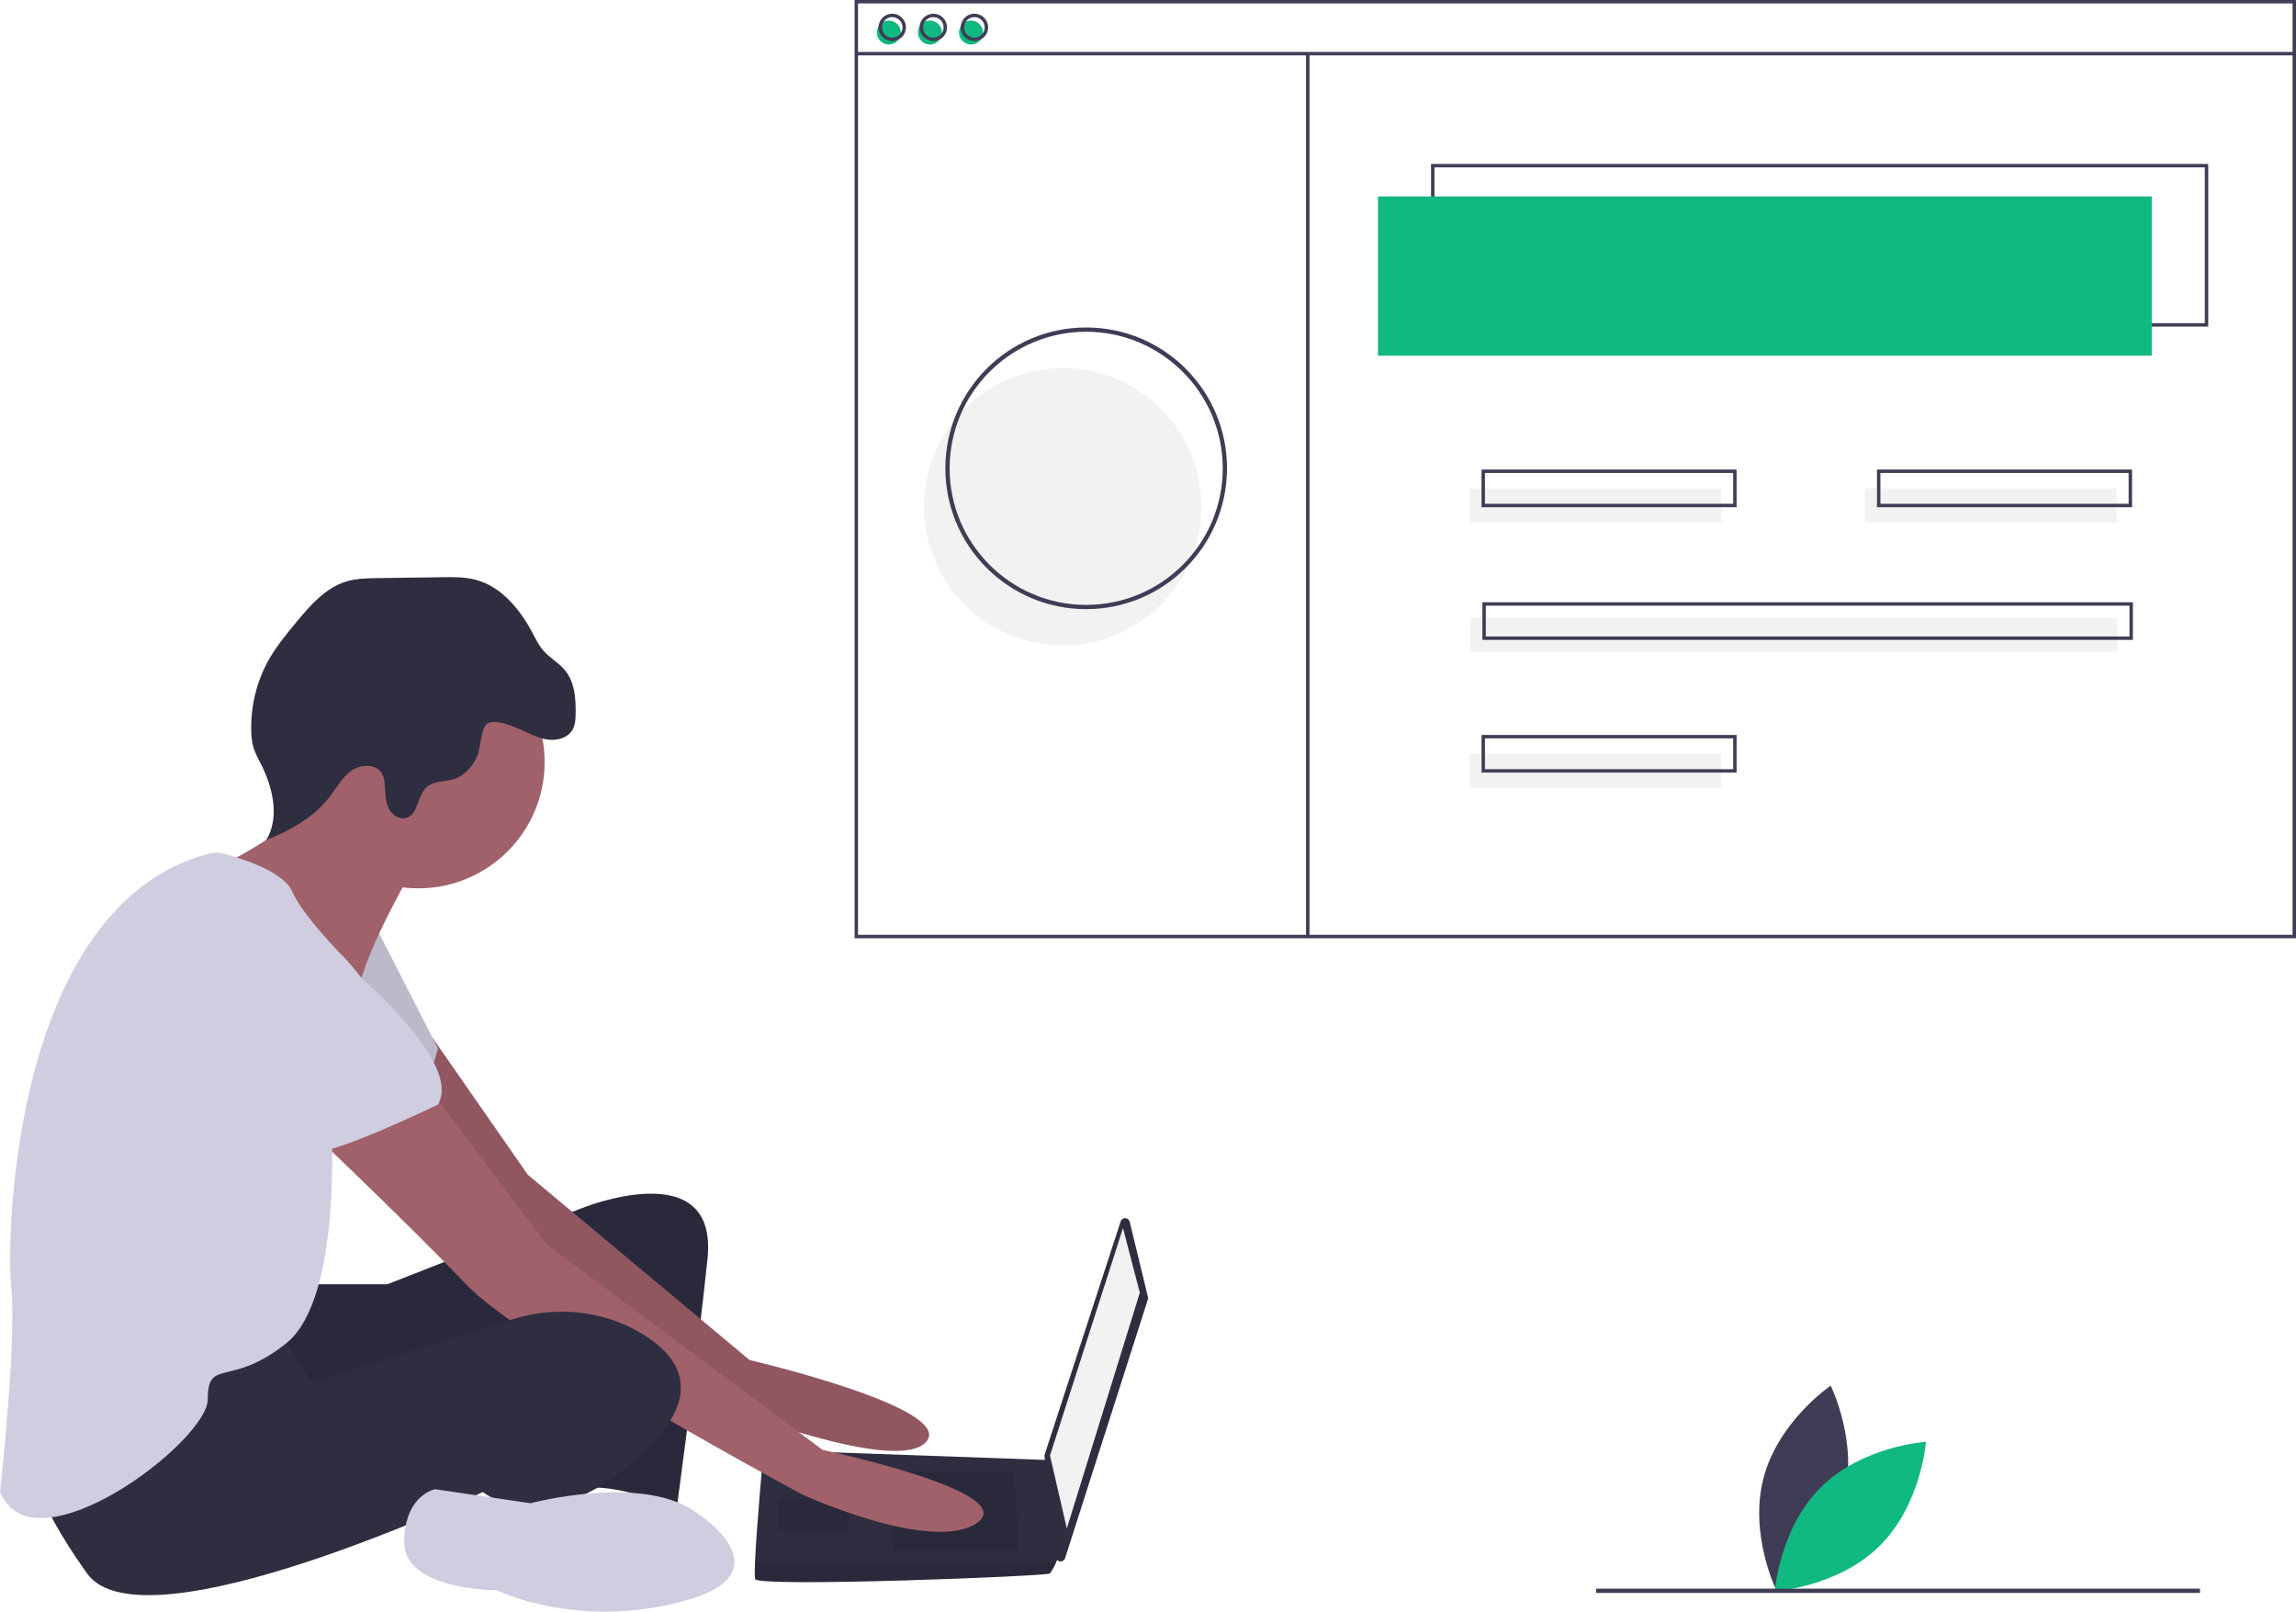
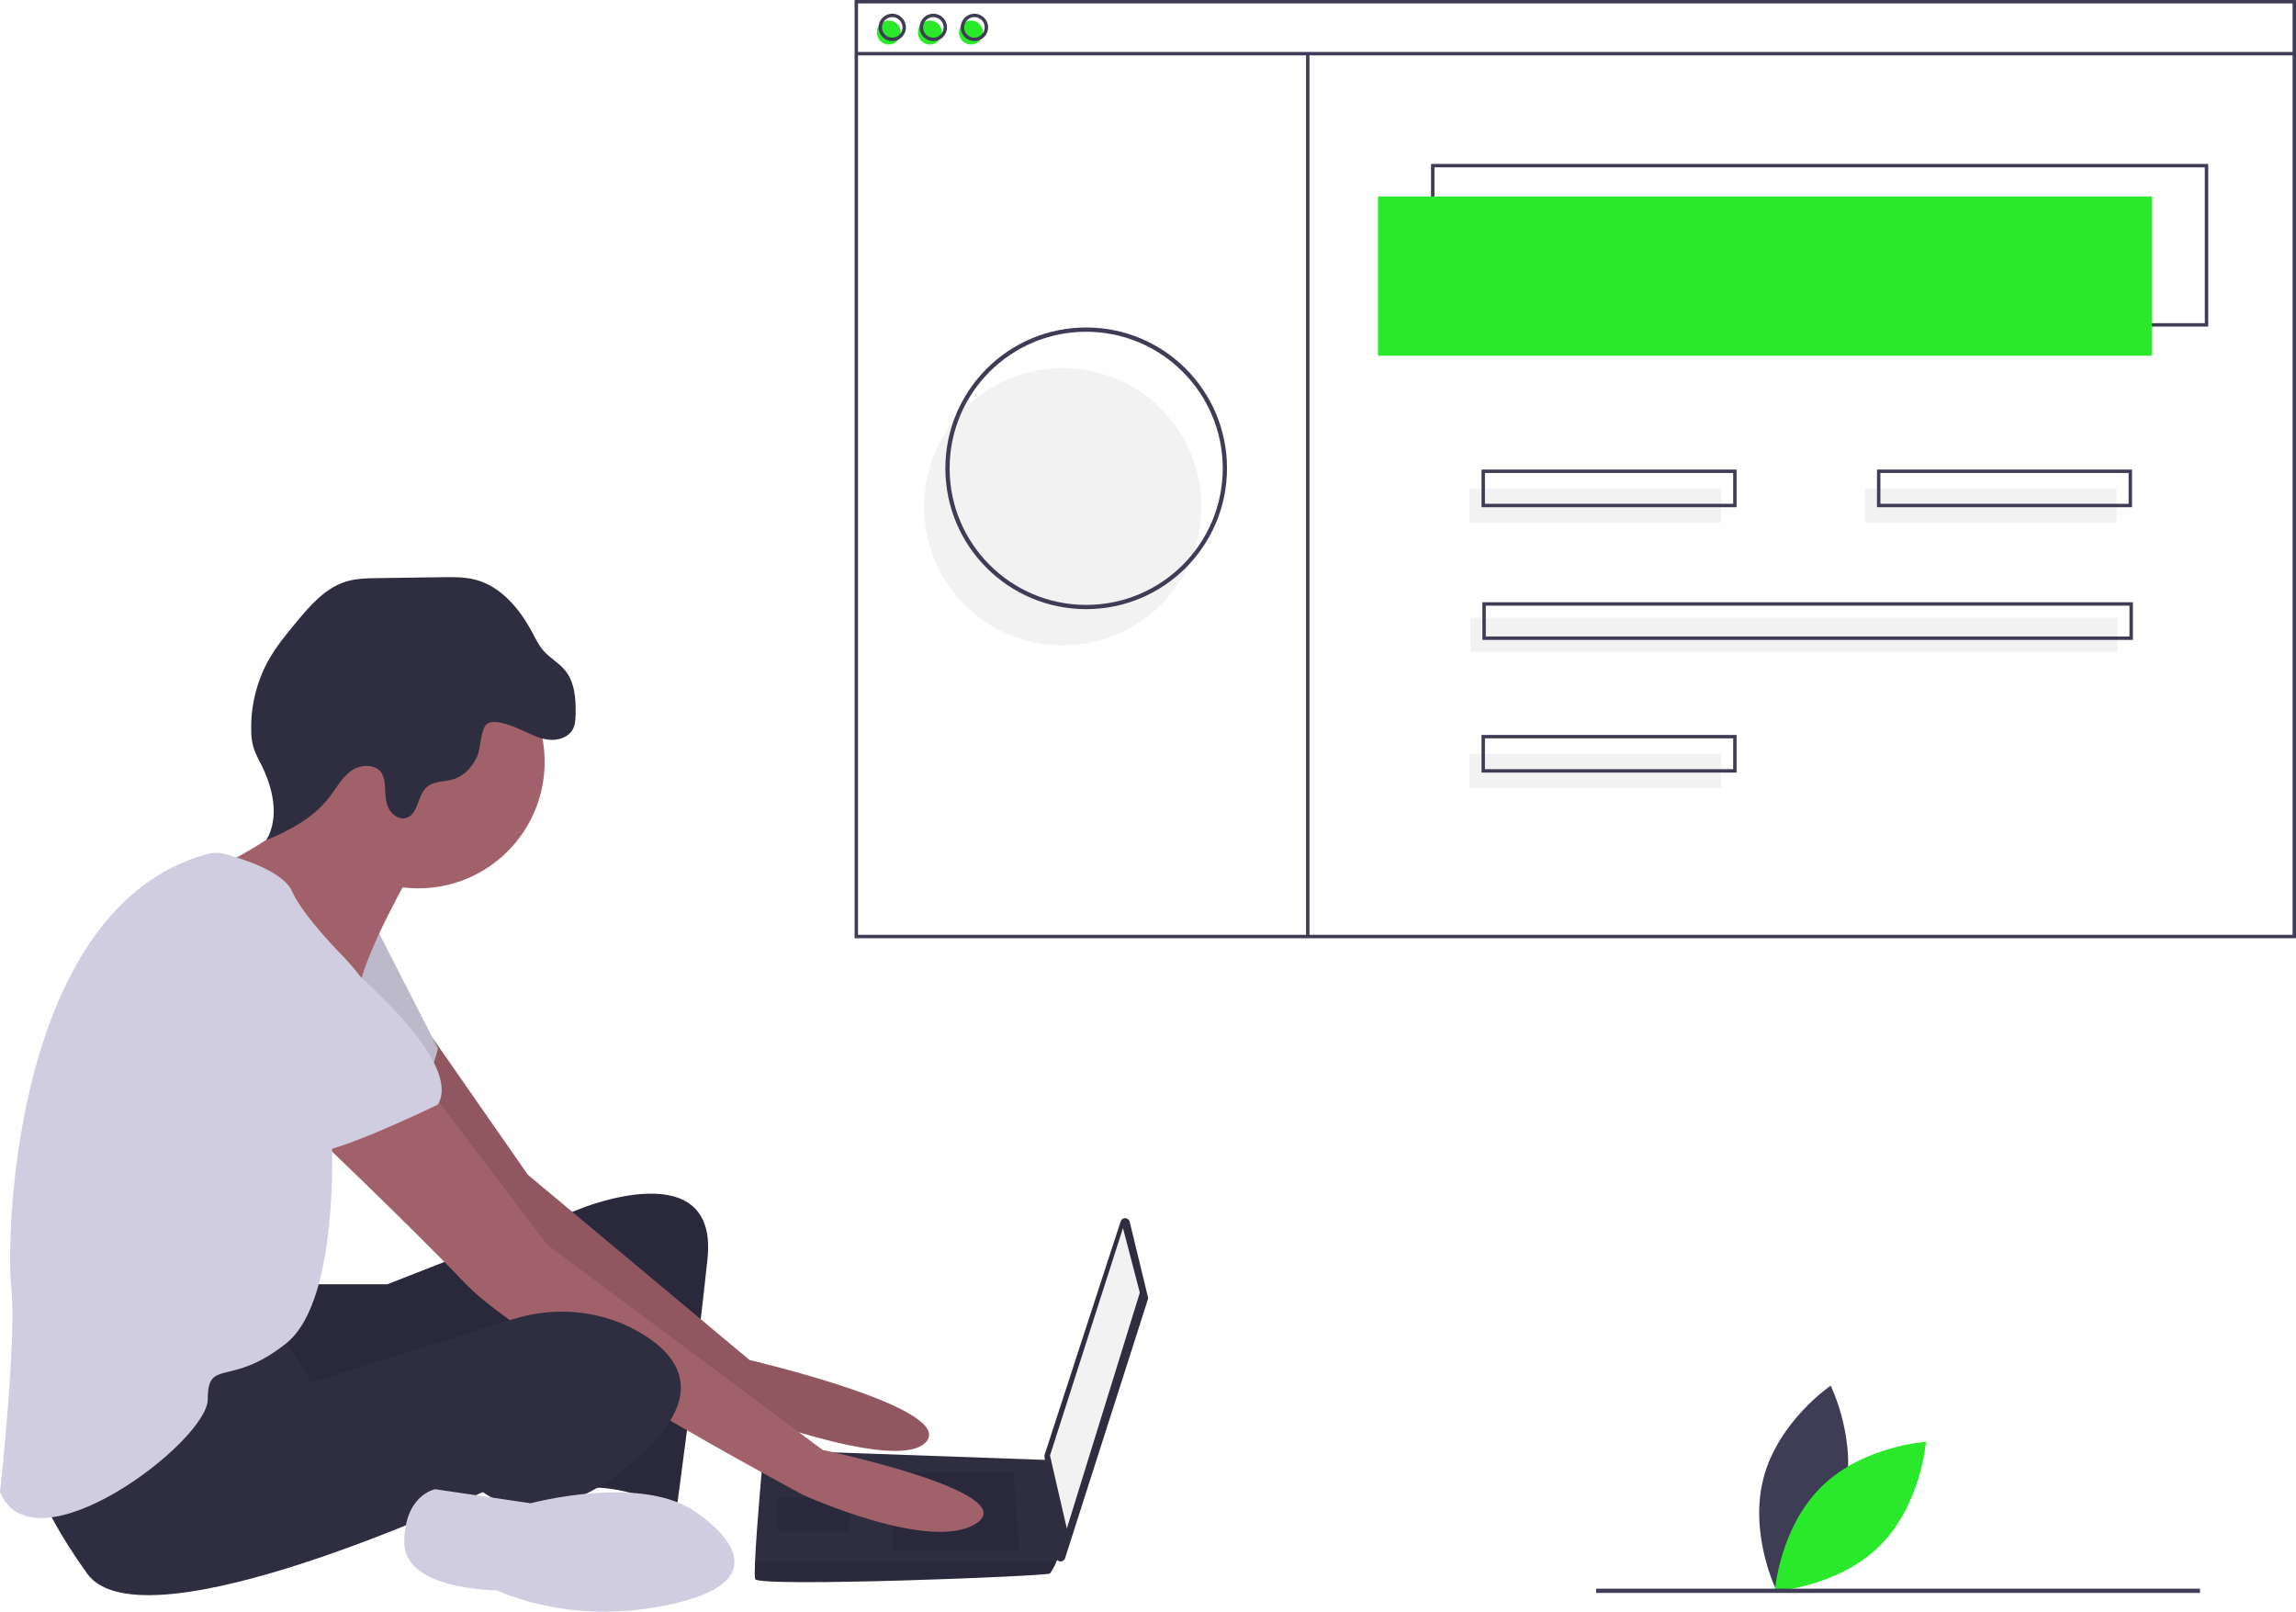
<svg xmlns="http://www.w3.org/2000/svg" id="ade8c9af-7e2e-4eda-b5c8-b06129257226" data-name="Layer 1" width="1076.064" height="755.228" viewBox="0 0 1076.064 755.228">
  <path d="M926.114,774.809c-6.985,26.598-31.459,43.22-31.459,43.22s-13.15-26.502-6.166-53.1,31.459-43.22,31.459-43.22S933.098,748.211,926.114,774.809Z" transform="translate(-61.96814 -72.38605)" fill="#3f3d56" />
-   <path d="M915.52,769.183c-19.563,19.327-21.751,48.831-21.751,48.831s29.528-1.831,49.091-21.159,21.751-48.831,21.751-48.831S935.082,749.855,915.52,769.183Z" transform="translate(-61.96814 -72.38605)" fill="#10b981" />
+   <path d="M915.52,769.183c-19.563,19.327-21.751,48.831-21.751,48.831s29.528-1.831,49.091-21.159,21.751-48.831,21.751-48.831S935.082,749.855,915.52,769.183Z" transform="translate(-61.96814 -72.38605)" fill="#2ae82a" />
  <path d="M206.702,674.194h36.841l90.788-35.526s64.472-26.315,59.209,23.684-14.473,117.103-14.473,117.103-28.947-13.158-44.736-9.21-5.263-80.262-5.263-80.262-128.945,61.841-140.787,53.946-14.473-63.157-14.473-63.157Z" transform="translate(-61.96814 -72.38605)" fill="#2f2e41" />
  <path d="M206.702,674.194h36.841l90.788-35.526s64.472-26.315,59.209,23.684-14.473,117.103-14.473,117.103-28.947-13.158-44.736-9.21-5.263-80.262-5.263-80.262-128.945,61.841-140.787,53.946-14.473-63.157-14.473-63.157Z" transform="translate(-61.96814 -72.38605)" opacity="0.1" />
  <path d="M264.746,558.82l44.586,64.059L413.277,709.72s96.051,22.368,82.893,38.157S402.751,732.088,402.751,732.088s-119.735-86.84-123.682-93.419S231.702,570.249,231.702,570.249Z" transform="translate(-61.96814 -72.38605)" fill="#a0616a" />
  <path d="M264.746,558.82l44.586,64.059L413.277,709.72s96.051,22.368,82.893,38.157S402.751,732.088,402.751,732.088s-119.735-86.84-123.682-93.419S231.702,570.249,231.702,570.249Z" transform="translate(-61.96814 -72.38605)" opacity="0.1" />
  <path d="M238.281,507.092l28.947,56.578s-6.579,27.631-17.105,30.263-55.262-34.21-55.262-34.21Z" transform="translate(-61.96814 -72.38605)" fill="#d0cde1" />
  <path d="M238.281,507.092l28.947,56.578s-6.579,27.631-17.105,30.263-55.262-34.21-55.262-34.21Z" transform="translate(-61.96814 -72.38605)" opacity="0.1" />
  <path d="M591.419,644.9,599.97,680.172a2.203,2.203,0,0,1-.043,1.19L561.14,802.574a2.203,2.203,0,0,1-4.287-.423l-5.366-47.219a2.203,2.203,0,0,1,.094-.931L587.184,644.737A2.203,2.203,0,0,1,591.419,644.9Z" transform="translate(-61.96814 -72.38605)" fill="#2f2e41" />
  <polygon points="526.306 575.493 534.2 605.756 499.99 716.28 492.096 682.07 526.306 575.493" fill="#f2f2f2" />
  <path d="M415.909,812.35c1.316,3.947,136.839-1.316,138.155-2.632a28.561,28.561,0,0,0,2.895-5.263c1.237-2.632,2.368-5.263,2.368-5.263L554.064,756.588l-134.208-4.763s-3.355,36.105-4.039,52.631C415.646,808.626,415.646,811.56,415.909,812.35Z" transform="translate(-61.96814 -72.38605)" fill="#2f2e41" />
  <polygon points="474.991 689.965 477.622 726.806 418.413 726.806 418.413 689.965 474.991 689.965" opacity="0.1" />
  <polygon points="398.677 701.806 399.03 701.736 397.361 717.596 364.467 717.596 364.467 701.806 398.677 701.806" opacity="0.1" />
  <path d="M415.909,812.35c1.316,3.947,136.839-1.316,138.155-2.632a28.561,28.561,0,0,0,2.895-5.263H415.817C415.646,808.626,415.646,811.56,415.909,812.35Z" transform="translate(-61.96814 -72.38605)" opacity="0.1" />
  <circle cx="196.049" cy="357.076" r="59.209" fill="#a0616a" />
  <path d="M254.07,482.093s-19.736,34.21-23.684,52.631-59.209-36.841-59.209-36.841l-7.237-19.079s51.973-24.342,48.025-44.078S254.07,482.093,254.07,482.093Z" transform="translate(-61.96814 -72.38605)" fill="#a0616a" />
  <path d="M264.596,584.722l53.946,71.051,128.945,96.051s93.419,19.736,72.367,34.21-81.577-13.158-81.577-13.158S308.016,703.141,280.385,674.194s-78.946-77.63-78.946-77.63Z" transform="translate(-61.96814 -72.38605)" fill="#a0616a" />
  <path d="M192.229,695.247,208.018,720.246l94.231-29.646c20.676-6.505,43.348-4.111,61.687,7.442,16.447,10.362,26.973,26.809,3.289,51.15-47.368,48.683-78.946,22.368-78.946,22.368S129.072,846.559,102.757,809.718s-27.631-55.262-27.631-55.262S176.44,691.299,192.229,695.247Z" transform="translate(-61.96814 -72.38605)" fill="#2f2e41" />
  <path d="M389.593,782.087s42.104,27.631-7.895,40.789-86.84-5.263-86.84-5.263-43.42,0-43.42-22.368,14.473-25,14.473-25l44.736,6.579S364.594,762.351,389.593,782.087Z" transform="translate(-61.96814 -72.38605)" fill="#d0cde1" />
  <path d="M306.589,414.568c4.03,1.797,8.026,3.923,12.408,4.444s9.371-1.008,11.444-4.903c1.12-2.104,1.248-4.578,1.3-6.961.158-7.225-.364-15.036-4.943-20.627-2.914-3.559-7.167-5.802-10.184-9.274-2.161-2.488-3.599-5.503-5.148-8.411-5.866-11.017-14.551-21.606-26.622-24.782-5.04-1.326-10.328-1.262-15.539-1.188l-30.397.429c-4.919.069-9.914.15-14.623,1.574-9.784,2.958-16.908,11.186-23.432,19.054-4.881,5.887-9.775,11.834-13.439,18.547a65.079,65.079,0,0,0-7.714,31.887,29.833,29.833,0,0,0,1.093,8.437,46.822,46.822,0,0,0,3.316,7.284c5.7,11.197,9.085,25.182,2.665,35.983,11.152-4.555,22.186-10.528,29.542-20.068,3.291-4.267,5.872-9.263,10.258-12.395s11.532-3.403,14.346,1.193a12.857,12.857,0,0,1,1.451,6.022c.206,3.45.2,7.033,1.663,10.164s4.947,5.658,8.273,4.721c5.729-1.614,5.18-10.406,9.593-14.4,3.351-3.033,8.521-2.453,12.826-3.83,5.016-1.604,8.779-5.95,10.924-10.759,1.63-3.656,1.606-13.223,4.691-15.203C294.208,409.022,303.004,412.969,306.589,414.568Z" transform="translate(-61.96814 -72.38605)" fill="#2f2e41" />
  <path d="M159.24,472.562a15.616,15.616,0,0,1,8.128.021c8.446,2.268,27.38,8.27,31.44,17.405,5.263,11.842,23.684,30.263,23.684,30.263s25,25,19.736,42.104-25,36.841-25,36.841,5.263,81.577-21.052,102.63-36.841,6.579-36.841,26.315S77.757,809.718,61.968,771.561c0,0,7.895-71.051,5.263-96.051C64.638,650.871,68.434,497.145,159.24,472.562Z" transform="translate(-61.96814 -72.38605)" fill="#d0cde1" />
  <path d="M201.439,505.777s80.262,59.209,65.788,84.209c0,0-48.683,23.684-59.209,22.368s-51.315-47.368-61.841-51.315S130.388,486.04,201.439,505.777Z" transform="translate(-61.96814 -72.38605)" fill="#d0cde1" />
  <circle cx="498.064" cy="237.458" r="65" fill="#f2f2f2" />
  <path d="M1096.898,225.427H732.649V149.207H1096.898ZM734.254,223.822h361.039v-73.01H734.254Z" transform="translate(-61.96814 -72.38605)" fill="#3f3d56" />
-   <rect x="645.809" y="92.065" width="362.644" height="74.615" fill="#10b981" />
-   <circle cx="416.565" cy="15.244" r="5.616" fill="#10b981" />
-   <circle cx="435.82" cy="15.244" r="5.616" fill="#10b981" />
-   <circle cx="455.076" cy="15.244" r="5.616" fill="#10b981" />
+   <rect x="645.809" y="92.065" width="362.644" height="74.615" fill="#2ae82a" />
+   <circle cx="416.565" cy="15.244" r="5.616" fill="#2ae82a" />
+   <circle cx="435.82" cy="15.244" r="5.616" fill="#2ae82a" />
+   <circle cx="455.076" cy="15.244" r="5.616" fill="#2ae82a" />
  <path d="M1138.032,512.052H462.487V72.386h675.545Zm-673.94-1.605h672.336V73.991H464.092Z" transform="translate(-61.96814 -72.38605)" fill="#3f3d56" />
  <rect x="401.321" y="24.338" width="673.94" height="1.605" fill="#3f3d56" />
  <path d="M480.138,91.641a6.418,6.418,0,1,1,6.418-6.418A6.426,6.426,0,0,1,480.138,91.641Zm0-11.232a4.814,4.814,0,1,0,4.814,4.814A4.819,4.819,0,0,0,480.138,80.409Z" transform="translate(-61.96814 -72.38605)" fill="#3f3d56" />
  <path d="M499.393,91.641a6.418,6.418,0,1,1,6.418-6.418A6.426,6.426,0,0,1,499.393,91.641Zm0-11.232a4.814,4.814,0,1,0,4.814,4.814A4.819,4.819,0,0,0,499.393,80.409Z" transform="translate(-61.96814 -72.38605)" fill="#3f3d56" />
  <path d="M518.649,91.641A6.418,6.418,0,1,1,525.067,85.223,6.426,6.426,0,0,1,518.649,91.641Zm0-11.232a4.814,4.814,0,1,0,4.814,4.814A4.819,4.819,0,0,0,518.649,80.409Z" transform="translate(-61.96814 -72.38605)" fill="#3f3d56" />
  <rect x="612.109" y="25.14" width="1.605" height="414.346" fill="#3f3d56" />
  <rect x="688.733" y="228.859" width="117.94" height="16.046" fill="#f2f2f2" />
  <rect x="874.067" y="228.859" width="117.94" height="16.046" fill="#f2f2f2" />
  <path d="M875.861,310.07H756.317V292.42H875.861Zm-117.94-1.605H874.257V294.024H757.922Z" transform="translate(-61.96814 -72.38605)" fill="#3f3d56" />
  <rect x="688.733" y="353.217" width="117.94" height="16.046" fill="#f2f2f2" />
  <path d="M875.861,434.428H756.317V416.778H875.861Zm-117.94-1.605H874.257V418.382H757.922Z" transform="translate(-61.96814 -72.38605)" fill="#3f3d56" />
  <rect x="689.134" y="289.433" width="303.273" height="16.046" fill="#f2f2f2" />
  <path d="M1061.596,372.249H756.718V354.599h304.878ZM758.323,370.645h301.669V356.203H758.323Z" transform="translate(-61.96814 -72.38605)" fill="#3f3d56" />
  <path d="M1061.195,310.07H941.651V292.42H1061.195Zm-117.94-1.605h116.335V294.024H943.255Z" transform="translate(-61.96814 -72.38605)" fill="#3f3d56" />
  <path d="M571.032,357.844a66,66,0,1,1,66-66A66.075,66.075,0,0,1,571.032,357.844Zm0-130a64,64,0,1,0,64,64A64.073,64.073,0,0,0,571.032,227.844Z" transform="translate(-61.96814 -72.38605)" fill="#3f3d56" />
  <rect x="748.064" y="744.458" width="283" height="2" fill="#3f3d56" />
</svg>
